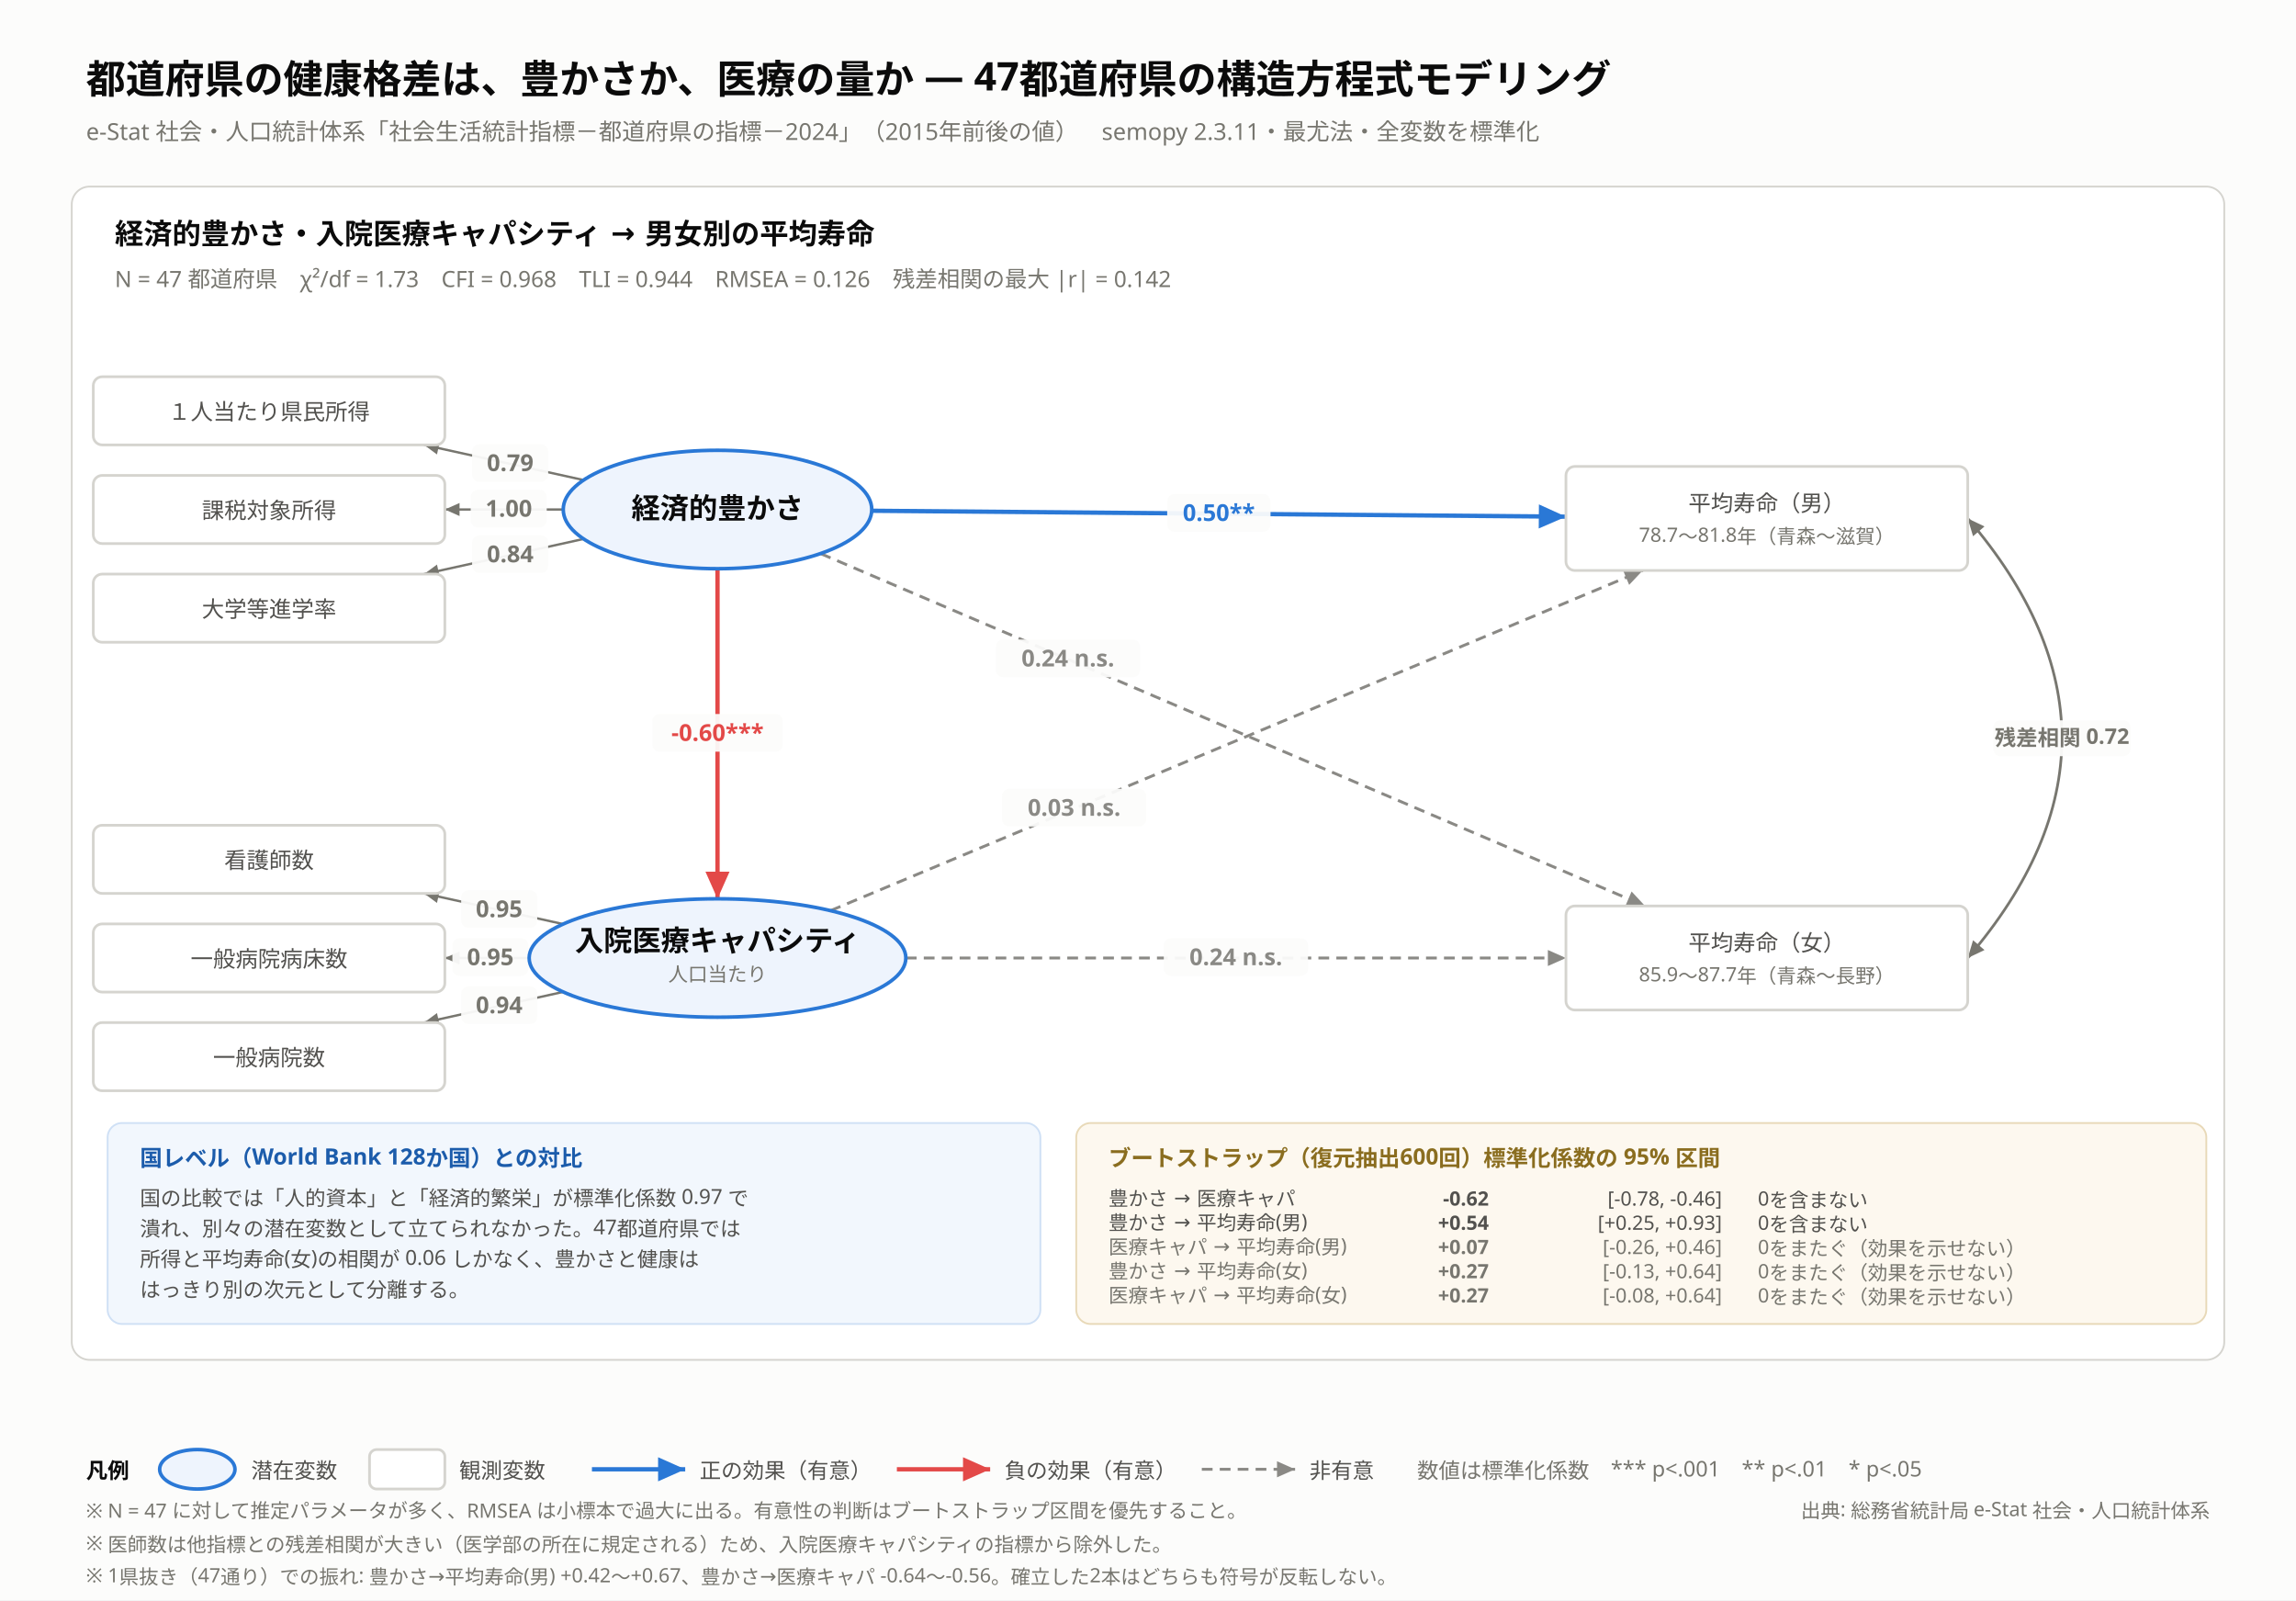
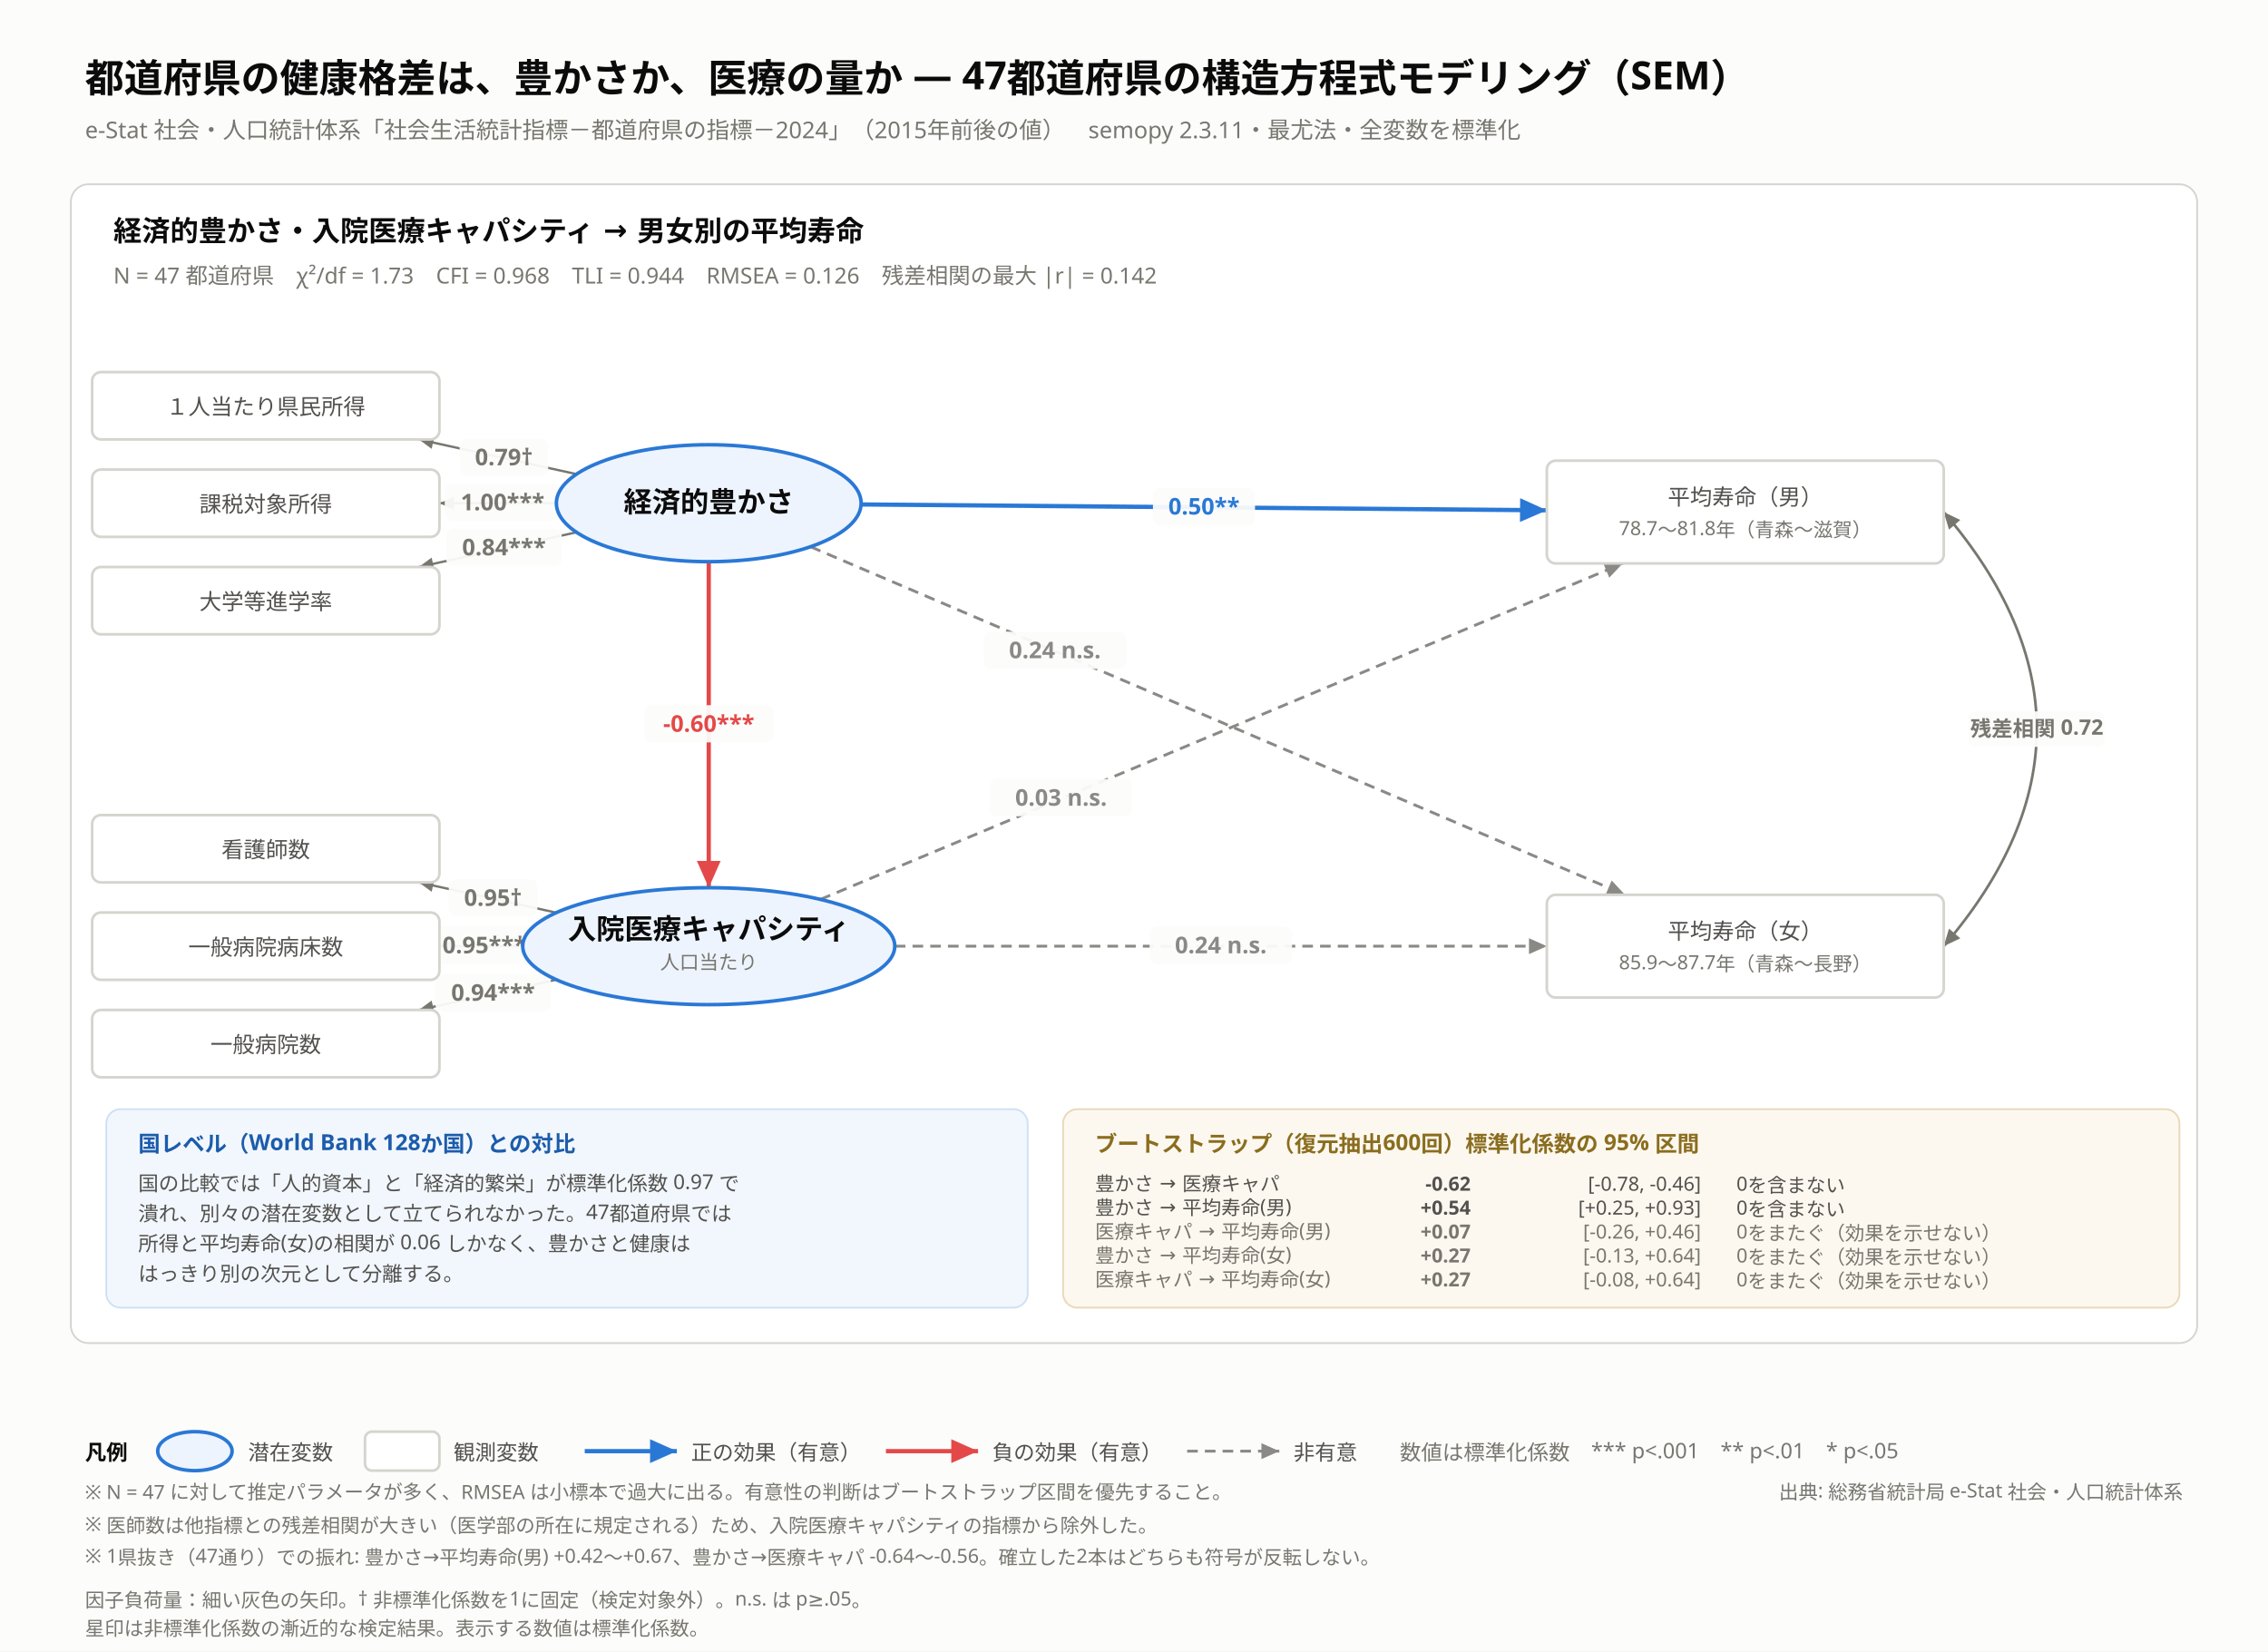
- <svg xmlns="http://www.w3.org/2000/svg" viewBox="0 0 1280 892" width="1280" height="892">
-   <rect width="1280" height="892" fill="#fcfcfb" />
+ <svg xmlns="http://www.w3.org/2000/svg" viewBox="0 0 1280 932" width="1280" height="932">
+   <rect width="1280" height="932" fill="#fcfcfb" />
  <defs>
    <marker id="ah-2a78d6" viewBox="0 0 10 10" refX="9" refY="5" markerWidth="7" markerHeight="7" orient="auto-start-reverse">
      <path d="M0,1 L9,5 L0,9 z" fill="#2a78d6" />
    </marker>
    <marker id="ah-e34948" viewBox="0 0 10 10" refX="9" refY="5" markerWidth="7" markerHeight="7" orient="auto-start-reverse">
      <path d="M0,1 L9,5 L0,9 z" fill="#e34948" />
    </marker>
    <marker id="ah-8a8985" viewBox="0 0 10 10" refX="9" refY="5" markerWidth="7" markerHeight="7" orient="auto-start-reverse">
      <path d="M0,1 L9,5 L0,9 z" fill="#8a8985" />
    </marker>
    <marker id="ah-77766f" viewBox="0 0 10 10" refX="9" refY="5" markerWidth="7" markerHeight="7" orient="auto-start-reverse">
      <path d="M0,1 L9,5 L0,9 z" fill="#77766f" />
    </marker>
  </defs>
-   <text x="48" y="52" text-anchor="start" font-family="'Hiragino Sans','Noto Sans JP','Yu Gothic',sans-serif" font-size="22" font-weight="700" fill="#0b0b0b">都道府県の健康格差は、豊かさか、医療の量か — 47都道府県の構造方程式モデリング</text>
+   <text x="48" y="52" text-anchor="start" font-family="'Hiragino Sans','Noto Sans JP','Yu Gothic',sans-serif" font-size="22" font-weight="700" fill="#0b0b0b">都道府県の健康格差は、豊かさか、医療の量か — 47都道府県の構造方程式モデリング（SEM）</text>
  <text x="48" y="78" text-anchor="start" font-family="'Hiragino Sans','Noto Sans JP','Yu Gothic',sans-serif" font-size="13" font-weight="400" fill="#77766f">e-Stat 社会・人口統計体系「社会生活統計指標－都道府県の指標－2024」（2015年前後の値）　semopy 2.3.11・最尤法・全変数を標準化</text>
  <rect x="40" y="104" width="1200" height="654" rx="10" fill="#ffffff" stroke="#d5d4cf" />
  <text x="64" y="136" text-anchor="start" font-family="'Hiragino Sans','Noto Sans JP','Yu Gothic',sans-serif" font-size="16" font-weight="700" fill="#0b0b0b">経済的豊かさ・入院医療キャパシティ → 男女別の平均寿命</text>
  <text x="64" y="160" text-anchor="start" font-family="'Hiragino Sans','Noto Sans JP','Yu Gothic',sans-serif" font-size="12.5" font-weight="400" fill="#77766f">N = 47 都道府県　χ²/df = 1.73　CFI = 0.968　TLI = 0.944　RMSEA = 0.126　残差相関の最大 |r| = 0.142</text>
  <path d="M325.4,267.6 L236.4,248.0" fill="none" stroke="#77766f" stroke-width="1.3" marker-end="url(#ah-77766f)" />
-   <rect x="263.2" y="247.6" width="42.4" height="21" rx="4" fill="#fcfcfb" opacity="0.94" />
-   <text x="284.439" y="262.577" text-anchor="middle" font-family="'Hiragino Sans','Noto Sans JP','Yu Gothic',sans-serif" font-size="13" font-weight="600" fill="#77766f">0.79</text>
+   <rect x="259.4" y="247.6" width="50.0" height="21" rx="4" fill="#fcfcfb" opacity="0.94" />
+   <text x="284.439" y="262.577" text-anchor="middle" font-family="'Hiragino Sans','Noto Sans JP','Yu Gothic',sans-serif" font-size="13" font-weight="600" fill="#77766f">0.79†</text>
  <path d="M314.0,284.0 L248.0,284.0" fill="none" stroke="#77766f" stroke-width="1.3" marker-end="url(#ah-77766f)" />
-   <rect x="262.4" y="273.0" width="42.4" height="21" rx="4" fill="#fcfcfb" opacity="0.94" />
-   <text x="283.64" y="288.0" text-anchor="middle" font-family="'Hiragino Sans','Noto Sans JP','Yu Gothic',sans-serif" font-size="13" font-weight="600" fill="#77766f">1.00</text>
+   <rect x="251.0" y="273.0" width="65.2" height="21" rx="4" fill="#fcfcfb" opacity="0.94" />
+   <text x="283.64" y="288.0" text-anchor="middle" font-family="'Hiragino Sans','Noto Sans JP','Yu Gothic',sans-serif" font-size="13" font-weight="600" fill="#77766f">1.00***</text>
  <path d="M325.4,300.4 L236.4,320.0" fill="none" stroke="#77766f" stroke-width="1.3" marker-end="url(#ah-77766f)" />
-   <rect x="263.2" y="298.4" width="42.4" height="21" rx="4" fill="#fcfcfb" opacity="0.94" />
-   <text x="284.439" y="313.423" text-anchor="middle" font-family="'Hiragino Sans','Noto Sans JP','Yu Gothic',sans-serif" font-size="13" font-weight="600" fill="#77766f">0.84</text>
+   <rect x="251.8" y="298.4" width="65.2" height="21" rx="4" fill="#fcfcfb" opacity="0.94" />
+   <text x="284.439" y="313.423" text-anchor="middle" font-family="'Hiragino Sans','Noto Sans JP','Yu Gothic',sans-serif" font-size="13" font-weight="600" fill="#77766f">0.84***</text>
  <path d="M314.0,515.1 L236.4,498.0" fill="none" stroke="#77766f" stroke-width="1.3" marker-end="url(#ah-77766f)" />
-   <rect x="257.1" y="496.2" width="42.4" height="21" rx="4" fill="#fcfcfb" opacity="0.94" />
-   <text x="278.277" y="511.221" text-anchor="middle" font-family="'Hiragino Sans','Noto Sans JP','Yu Gothic',sans-serif" font-size="13" font-weight="600" fill="#77766f">0.95</text>
+   <rect x="253.3" y="496.2" width="50.0" height="21" rx="4" fill="#fcfcfb" opacity="0.94" />
+   <text x="278.277" y="511.221" text-anchor="middle" font-family="'Hiragino Sans','Noto Sans JP','Yu Gothic',sans-serif" font-size="13" font-weight="600" fill="#77766f">0.95†</text>
  <path d="M295.0,534.0 L248.0,534.0" fill="none" stroke="#77766f" stroke-width="1.3" marker-end="url(#ah-77766f)" />
-   <rect x="252.2" y="523.0" width="42.4" height="21" rx="4" fill="#fcfcfb" opacity="0.94" />
-   <text x="273.38" y="538.0" text-anchor="middle" font-family="'Hiragino Sans','Noto Sans JP','Yu Gothic',sans-serif" font-size="13" font-weight="600" fill="#77766f">0.95</text>
+   <rect x="240.8" y="523.0" width="65.2" height="21" rx="4" fill="#fcfcfb" opacity="0.94" />
+   <text x="273.38" y="538.0" text-anchor="middle" font-family="'Hiragino Sans','Noto Sans JP','Yu Gothic',sans-serif" font-size="13" font-weight="600" fill="#77766f">0.95***</text>
  <path d="M314.0,552.9 L236.4,570.0" fill="none" stroke="#77766f" stroke-width="1.3" marker-end="url(#ah-77766f)" />
-   <rect x="257.1" y="549.8" width="42.4" height="21" rx="4" fill="#fcfcfb" opacity="0.94" />
-   <text x="278.277" y="564.779" text-anchor="middle" font-family="'Hiragino Sans','Noto Sans JP','Yu Gothic',sans-serif" font-size="13" font-weight="600" fill="#77766f">0.94</text>
+   <rect x="245.7" y="549.8" width="65.2" height="21" rx="4" fill="#fcfcfb" opacity="0.94" />
+   <text x="278.277" y="564.779" text-anchor="middle" font-family="'Hiragino Sans','Noto Sans JP','Yu Gothic',sans-serif" font-size="13" font-weight="600" fill="#77766f">0.94***</text>
  <path d="M400.0,317.0 L400.0,501.0" fill="none" stroke="#e34948" stroke-width="2.4" marker-end="url(#ah-e34948)" />
  <rect x="363.6" y="398.0" width="72.8" height="21" rx="4" fill="#fcfcfb" opacity="0.94" />
  <text x="400.0" y="413.0" text-anchor="middle" font-family="'Hiragino Sans','Noto Sans JP','Yu Gothic',sans-serif" font-size="13" font-weight="600" fill="#e34948">-0.60***</text>
  <path d="M486.0,284.7 L873.0,288.0" fill="none" stroke="#2a78d6" stroke-width="2.4" marker-end="url(#ah-2a78d6)" />
  <rect x="650.7" y="275.4" width="57.6" height="21" rx="4" fill="#fcfcfb" opacity="0.94" />
  <text x="679.489" y="290.389" text-anchor="middle" font-family="'Hiragino Sans','Noto Sans JP','Yu Gothic',sans-serif" font-size="13" font-weight="600" fill="#2a78d6">0.50**</text>
  <path d="M457.5,308.6 L917.1,505.0" fill="none" stroke="#8a8985" stroke-width="1.6" stroke-dasharray="6 4" marker-end="url(#ah-8a8985)" />
  <rect x="555.2" y="356.5" width="80.4" height="21" rx="4" fill="#fcfcfb" opacity="0.94" />
  <text x="595.362" y="371.488" text-anchor="middle" font-family="'Hiragino Sans','Noto Sans JP','Yu Gothic',sans-serif" font-size="13" font-weight="600" fill="#8a8985">0.24 n.s.</text>
  <path d="M463.0,507.6 L915.8,318.0" fill="none" stroke="#8a8985" stroke-width="1.6" stroke-dasharray="6 4" marker-end="url(#ah-8a8985)" />
  <rect x="558.6" y="439.7" width="80.4" height="21" rx="4" fill="#fcfcfb" opacity="0.94" />
  <text x="598.843" y="454.724" text-anchor="middle" font-family="'Hiragino Sans','Noto Sans JP','Yu Gothic',sans-serif" font-size="13" font-weight="600" fill="#8a8985">0.03 n.s.</text>
  <path d="M505.0,534.0 L873.0,534.0" fill="none" stroke="#8a8985" stroke-width="1.6" stroke-dasharray="6 4" marker-end="url(#ah-8a8985)" />
  <rect x="648.8" y="523.0" width="80.4" height="21" rx="4" fill="#fcfcfb" opacity="0.94" />
  <text x="689.0" y="538.0" text-anchor="middle" font-family="'Hiragino Sans','Noto Sans JP','Yu Gothic',sans-serif" font-size="13" font-weight="600" fill="#8a8985">0.24 n.s.</text>
  <path d="M1097.0,289 Q1202.0,411.5 1097.0,534" fill="none" stroke="#77766f" stroke-width="1.5" marker-end="url(#ah-77766f)" marker-start="url(#ah-77766f)" />
  <rect x="1111.2" y="401.5" width="76.6" height="20" rx="4" fill="#fcfcfb" opacity="0.95" />
  <text x="1149.5" y="415.5" text-anchor="middle" font-family="'Hiragino Sans','Noto Sans JP','Yu Gothic',sans-serif" font-size="12" font-weight="600" fill="#77766f">残差相関 0.72</text>
  <ellipse cx="400" cy="284" rx="86.0" ry="33.0" fill="#eef4fd" stroke="#2a78d6" stroke-width="2" />
  <text x="400" y="289" text-anchor="middle" font-family="'Hiragino Sans','Noto Sans JP','Yu Gothic',sans-serif" font-size="16" font-weight="600" fill="#0b0b0b">経済的豊かさ</text>
  <ellipse cx="400" cy="534" rx="105.0" ry="33.0" fill="#eef4fd" stroke="#2a78d6" stroke-width="2" />
  <text x="400" y="530" text-anchor="middle" font-family="'Hiragino Sans','Noto Sans JP','Yu Gothic',sans-serif" font-size="16" font-weight="600" fill="#0b0b0b">入院医療キャパシティ</text>
  <text x="400" y="547" text-anchor="middle" font-family="'Hiragino Sans','Noto Sans JP','Yu Gothic',sans-serif" font-size="11" font-weight="400" fill="#77766f">人口当たり</text>
  <rect x="873.0" y="260.0" width="224" height="58" rx="5" fill="#ffffff" stroke="#d5d4cf" stroke-width="1.5" />
  <text x="985" y="285" text-anchor="middle" font-family="'Hiragino Sans','Noto Sans JP','Yu Gothic',sans-serif" font-size="12.5" font-weight="400" fill="#52514e">平均寿命（男）</text>
  <text x="985" y="302" text-anchor="middle" font-family="'Hiragino Sans','Noto Sans JP','Yu Gothic',sans-serif" font-size="11" font-weight="400" fill="#77766f">78.7〜81.8年（青森〜滋賀）</text>
  <rect x="873.0" y="505.0" width="224" height="58" rx="5" fill="#ffffff" stroke="#d5d4cf" stroke-width="1.5" />
  <text x="985" y="530" text-anchor="middle" font-family="'Hiragino Sans','Noto Sans JP','Yu Gothic',sans-serif" font-size="12.5" font-weight="400" fill="#52514e">平均寿命（女）</text>
  <text x="985" y="547" text-anchor="middle" font-family="'Hiragino Sans','Noto Sans JP','Yu Gothic',sans-serif" font-size="11" font-weight="400" fill="#77766f">85.9〜87.7年（青森〜長野）</text>
  <rect x="52.0" y="210.0" width="196" height="38" rx="5" fill="#ffffff" stroke="#d5d4cf" stroke-width="1.5" />
  <text x="150" y="234" text-anchor="middle" font-family="'Hiragino Sans','Noto Sans JP','Yu Gothic',sans-serif" font-size="12.5" font-weight="400" fill="#52514e">１人当たり県民所得</text>
  <rect x="52.0" y="265.0" width="196" height="38" rx="5" fill="#ffffff" stroke="#d5d4cf" stroke-width="1.5" />
  <text x="150" y="289" text-anchor="middle" font-family="'Hiragino Sans','Noto Sans JP','Yu Gothic',sans-serif" font-size="12.5" font-weight="400" fill="#52514e">課税対象所得</text>
  <rect x="52.0" y="320.0" width="196" height="38" rx="5" fill="#ffffff" stroke="#d5d4cf" stroke-width="1.5" />
  <text x="150" y="344" text-anchor="middle" font-family="'Hiragino Sans','Noto Sans JP','Yu Gothic',sans-serif" font-size="12.5" font-weight="400" fill="#52514e">大学等進学率</text>
  <rect x="52.0" y="460.0" width="196" height="38" rx="5" fill="#ffffff" stroke="#d5d4cf" stroke-width="1.5" />
  <text x="150" y="484" text-anchor="middle" font-family="'Hiragino Sans','Noto Sans JP','Yu Gothic',sans-serif" font-size="12.5" font-weight="400" fill="#52514e">看護師数</text>
  <rect x="52.0" y="515.0" width="196" height="38" rx="5" fill="#ffffff" stroke="#d5d4cf" stroke-width="1.5" />
  <text x="150" y="539" text-anchor="middle" font-family="'Hiragino Sans','Noto Sans JP','Yu Gothic',sans-serif" font-size="12.5" font-weight="400" fill="#52514e">一般病院病床数</text>
  <rect x="52.0" y="570.0" width="196" height="38" rx="5" fill="#ffffff" stroke="#d5d4cf" stroke-width="1.5" />
  <text x="150" y="594" text-anchor="middle" font-family="'Hiragino Sans','Noto Sans JP','Yu Gothic',sans-serif" font-size="12.5" font-weight="400" fill="#52514e">一般病院数</text>
  <rect x="60" y="626" width="520" height="112" rx="8" fill="#f2f7fd" stroke="#cfe0f5" />
  <text x="78" y="650" text-anchor="start" font-family="'Hiragino Sans','Noto Sans JP','Yu Gothic',sans-serif" font-size="12.5" font-weight="700" fill="#1c5cab">国レベル（World Bank 128か国）との対比</text>
  <text x="78" y="672" text-anchor="start" font-family="'Hiragino Sans','Noto Sans JP','Yu Gothic',sans-serif" font-size="11.5" font-weight="400" fill="#52514e">国の比較では「人的資本」と「経済的繁栄」が標準化係数 0.97 で</text>
  <text x="78" y="689" text-anchor="start" font-family="'Hiragino Sans','Noto Sans JP','Yu Gothic',sans-serif" font-size="11.5" font-weight="400" fill="#52514e">潰れ、別々の潜在変数として立てられなかった。47都道府県では</text>
  <text x="78" y="706" text-anchor="start" font-family="'Hiragino Sans','Noto Sans JP','Yu Gothic',sans-serif" font-size="11.5" font-weight="400" fill="#52514e">所得と平均寿命(女)の相関が 0.06 しかなく、豊かさと健康は</text>
  <text x="78" y="723" text-anchor="start" font-family="'Hiragino Sans','Noto Sans JP','Yu Gothic',sans-serif" font-size="11.5" font-weight="400" fill="#52514e">はっきり別の次元として分離する。</text>
  <rect x="600" y="626" width="630" height="112" rx="8" fill="#fdf8ef" stroke="#e8d9b8" />
  <text x="618" y="650" text-anchor="start" font-family="'Hiragino Sans','Noto Sans JP','Yu Gothic',sans-serif" font-size="12.5" font-weight="700" fill="#8a6d1f">ブートストラップ（復元抽出600回）標準化係数の 95% 区間</text>
  <text x="618" y="672.0" text-anchor="start" font-family="'Hiragino Sans','Noto Sans JP','Yu Gothic',sans-serif" font-size="11" font-weight="400" fill="#52514e">豊かさ → 医療キャパ</text>
  <text x="830" y="672.0" text-anchor="end" font-family="'Hiragino Sans','Noto Sans JP','Yu Gothic',sans-serif" font-size="11" font-weight="600" fill="#52514e">-0.62</text>
  <text x="960" y="672.0" text-anchor="end" font-family="'Hiragino Sans','Noto Sans JP','Yu Gothic',sans-serif" font-size="11" font-weight="400" fill="#52514e">[-0.78, -0.46]</text>
  <text x="980" y="672.0" text-anchor="start" font-family="'Hiragino Sans','Noto Sans JP','Yu Gothic',sans-serif" font-size="11" font-weight="400" fill="#52514e">0を含まない</text>
  <text x="618" y="685.5" text-anchor="start" font-family="'Hiragino Sans','Noto Sans JP','Yu Gothic',sans-serif" font-size="11" font-weight="400" fill="#52514e">豊かさ → 平均寿命(男)</text>
  <text x="830" y="685.5" text-anchor="end" font-family="'Hiragino Sans','Noto Sans JP','Yu Gothic',sans-serif" font-size="11" font-weight="600" fill="#52514e">+0.54</text>
  <text x="960" y="685.5" text-anchor="end" font-family="'Hiragino Sans','Noto Sans JP','Yu Gothic',sans-serif" font-size="11" font-weight="400" fill="#52514e">[+0.25, +0.93]</text>
  <text x="980" y="685.5" text-anchor="start" font-family="'Hiragino Sans','Noto Sans JP','Yu Gothic',sans-serif" font-size="11" font-weight="400" fill="#52514e">0を含まない</text>
  <text x="618" y="699.0" text-anchor="start" font-family="'Hiragino Sans','Noto Sans JP','Yu Gothic',sans-serif" font-size="11" font-weight="400" fill="#77766f">医療キャパ → 平均寿命(男)</text>
  <text x="830" y="699.0" text-anchor="end" font-family="'Hiragino Sans','Noto Sans JP','Yu Gothic',sans-serif" font-size="11" font-weight="600" fill="#77766f">+0.07</text>
  <text x="960" y="699.0" text-anchor="end" font-family="'Hiragino Sans','Noto Sans JP','Yu Gothic',sans-serif" font-size="11" font-weight="400" fill="#77766f">[-0.26, +0.46]</text>
  <text x="980" y="699.0" text-anchor="start" font-family="'Hiragino Sans','Noto Sans JP','Yu Gothic',sans-serif" font-size="11" font-weight="400" fill="#77766f">0をまたぐ（効果を示せない）</text>
  <text x="618" y="712.5" text-anchor="start" font-family="'Hiragino Sans','Noto Sans JP','Yu Gothic',sans-serif" font-size="11" font-weight="400" fill="#77766f">豊かさ → 平均寿命(女)</text>
  <text x="830" y="712.5" text-anchor="end" font-family="'Hiragino Sans','Noto Sans JP','Yu Gothic',sans-serif" font-size="11" font-weight="600" fill="#77766f">+0.27</text>
  <text x="960" y="712.5" text-anchor="end" font-family="'Hiragino Sans','Noto Sans JP','Yu Gothic',sans-serif" font-size="11" font-weight="400" fill="#77766f">[-0.13, +0.64]</text>
  <text x="980" y="712.5" text-anchor="start" font-family="'Hiragino Sans','Noto Sans JP','Yu Gothic',sans-serif" font-size="11" font-weight="400" fill="#77766f">0をまたぐ（効果を示せない）</text>
  <text x="618" y="726.0" text-anchor="start" font-family="'Hiragino Sans','Noto Sans JP','Yu Gothic',sans-serif" font-size="11" font-weight="400" fill="#77766f">医療キャパ → 平均寿命(女)</text>
  <text x="830" y="726.0" text-anchor="end" font-family="'Hiragino Sans','Noto Sans JP','Yu Gothic',sans-serif" font-size="11" font-weight="600" fill="#77766f">+0.27</text>
  <text x="960" y="726.0" text-anchor="end" font-family="'Hiragino Sans','Noto Sans JP','Yu Gothic',sans-serif" font-size="11" font-weight="400" fill="#77766f">[-0.08, +0.64]</text>
  <text x="980" y="726.0" text-anchor="start" font-family="'Hiragino Sans','Noto Sans JP','Yu Gothic',sans-serif" font-size="11" font-weight="400" fill="#77766f">0をまたぐ（効果を示せない）</text>
  <text x="48" y="824" text-anchor="start" font-family="'Hiragino Sans','Noto Sans JP','Yu Gothic',sans-serif" font-size="12" font-weight="700" fill="#0b0b0b">凡例</text>
  <ellipse cx="110" cy="819" rx="21" ry="11" fill="#eef4fd" stroke="#2a78d6" stroke-width="2" />
  <text x="140" y="824" text-anchor="start" font-family="'Hiragino Sans','Noto Sans JP','Yu Gothic',sans-serif" font-size="12" font-weight="400" fill="#52514e">潜在変数</text>
  <rect x="206" y="808" width="42" height="22" rx="4" fill="#ffffff" stroke="#d5d4cf" stroke-width="1.5" />
  <text x="256" y="824" text-anchor="start" font-family="'Hiragino Sans','Noto Sans JP','Yu Gothic',sans-serif" font-size="12" font-weight="400" fill="#52514e">観測変数</text>
  <path d="M330,819 L382,819" stroke="#2a78d6" stroke-width="2.4" marker-end="url(#ah-2a78d6)" />
  <text x="390" y="824" text-anchor="start" font-family="'Hiragino Sans','Noto Sans JP','Yu Gothic',sans-serif" font-size="12" font-weight="400" fill="#52514e">正の効果（有意）</text>
  <path d="M500,819 L552,819" stroke="#e34948" stroke-width="2.4" marker-end="url(#ah-e34948)" />
  <text x="560" y="824" text-anchor="start" font-family="'Hiragino Sans','Noto Sans JP','Yu Gothic',sans-serif" font-size="12" font-weight="400" fill="#52514e">負の効果（有意）</text>
  <path d="M670,819 L722,819" stroke="#8a8985" stroke-width="1.6" stroke-dasharray="6 4" marker-end="url(#ah-8a8985)" />
  <text x="730" y="824" text-anchor="start" font-family="'Hiragino Sans','Noto Sans JP','Yu Gothic',sans-serif" font-size="12" font-weight="400" fill="#52514e">非有意</text>
  <text x="790" y="824" text-anchor="start" font-family="'Hiragino Sans','Noto Sans JP','Yu Gothic',sans-serif" font-size="12" font-weight="400" fill="#77766f">数値は標準化係数　*** p&lt;.001　** p&lt;.01　* p&lt;.05</text>
  <text x="48" y="846" text-anchor="start" font-family="'Hiragino Sans','Noto Sans JP','Yu Gothic',sans-serif" font-size="11" font-weight="400" fill="#77766f">※ N = 47 に対して推定パラメータが多く、RMSEA は小標本で過大に出る。有意性の判断はブートストラップ区間を優先すること。</text>
  <text x="48" y="864" text-anchor="start" font-family="'Hiragino Sans','Noto Sans JP','Yu Gothic',sans-serif" font-size="11" font-weight="400" fill="#77766f">※ 医師数は他指標との残差相関が大きい（医学部の所在に規定される）ため、入院医療キャパシティの指標から除外した。</text>
  <text x="48" y="882" text-anchor="start" font-family="'Hiragino Sans','Noto Sans JP','Yu Gothic',sans-serif" font-size="11" font-weight="400" fill="#77766f">※ 1県抜き（47通り）での振れ: 豊かさ→平均寿命(男) +0.42〜+0.67、豊かさ→医療キャパ -0.64〜-0.56。確立した2本はどちらも符号が反転しない。</text>
  <text x="1232" y="846" text-anchor="end" font-family="'Hiragino Sans','Noto Sans JP','Yu Gothic',sans-serif" font-size="11" fill="#77766f">出典: 総務省統計局 e-Stat 社会・人口統計体系</text>
+   <text x="48" y="907" text-anchor="start" font-family="'Hiragino Sans','Noto Sans JP','Yu Gothic',sans-serif" font-size="11" font-weight="400" fill="#77766f">因子負荷量：細い灰色の矢印。† 非標準化係数を1に固定（検定対象外）。n.s. は p≥.05。</text>
+   <text x="48" y="923" text-anchor="start" font-family="'Hiragino Sans','Noto Sans JP','Yu Gothic',sans-serif" font-size="11" font-weight="400" fill="#77766f">星印は非標準化係数の漸近的な検定結果。表示する数値は標準化係数。</text>
</svg>
